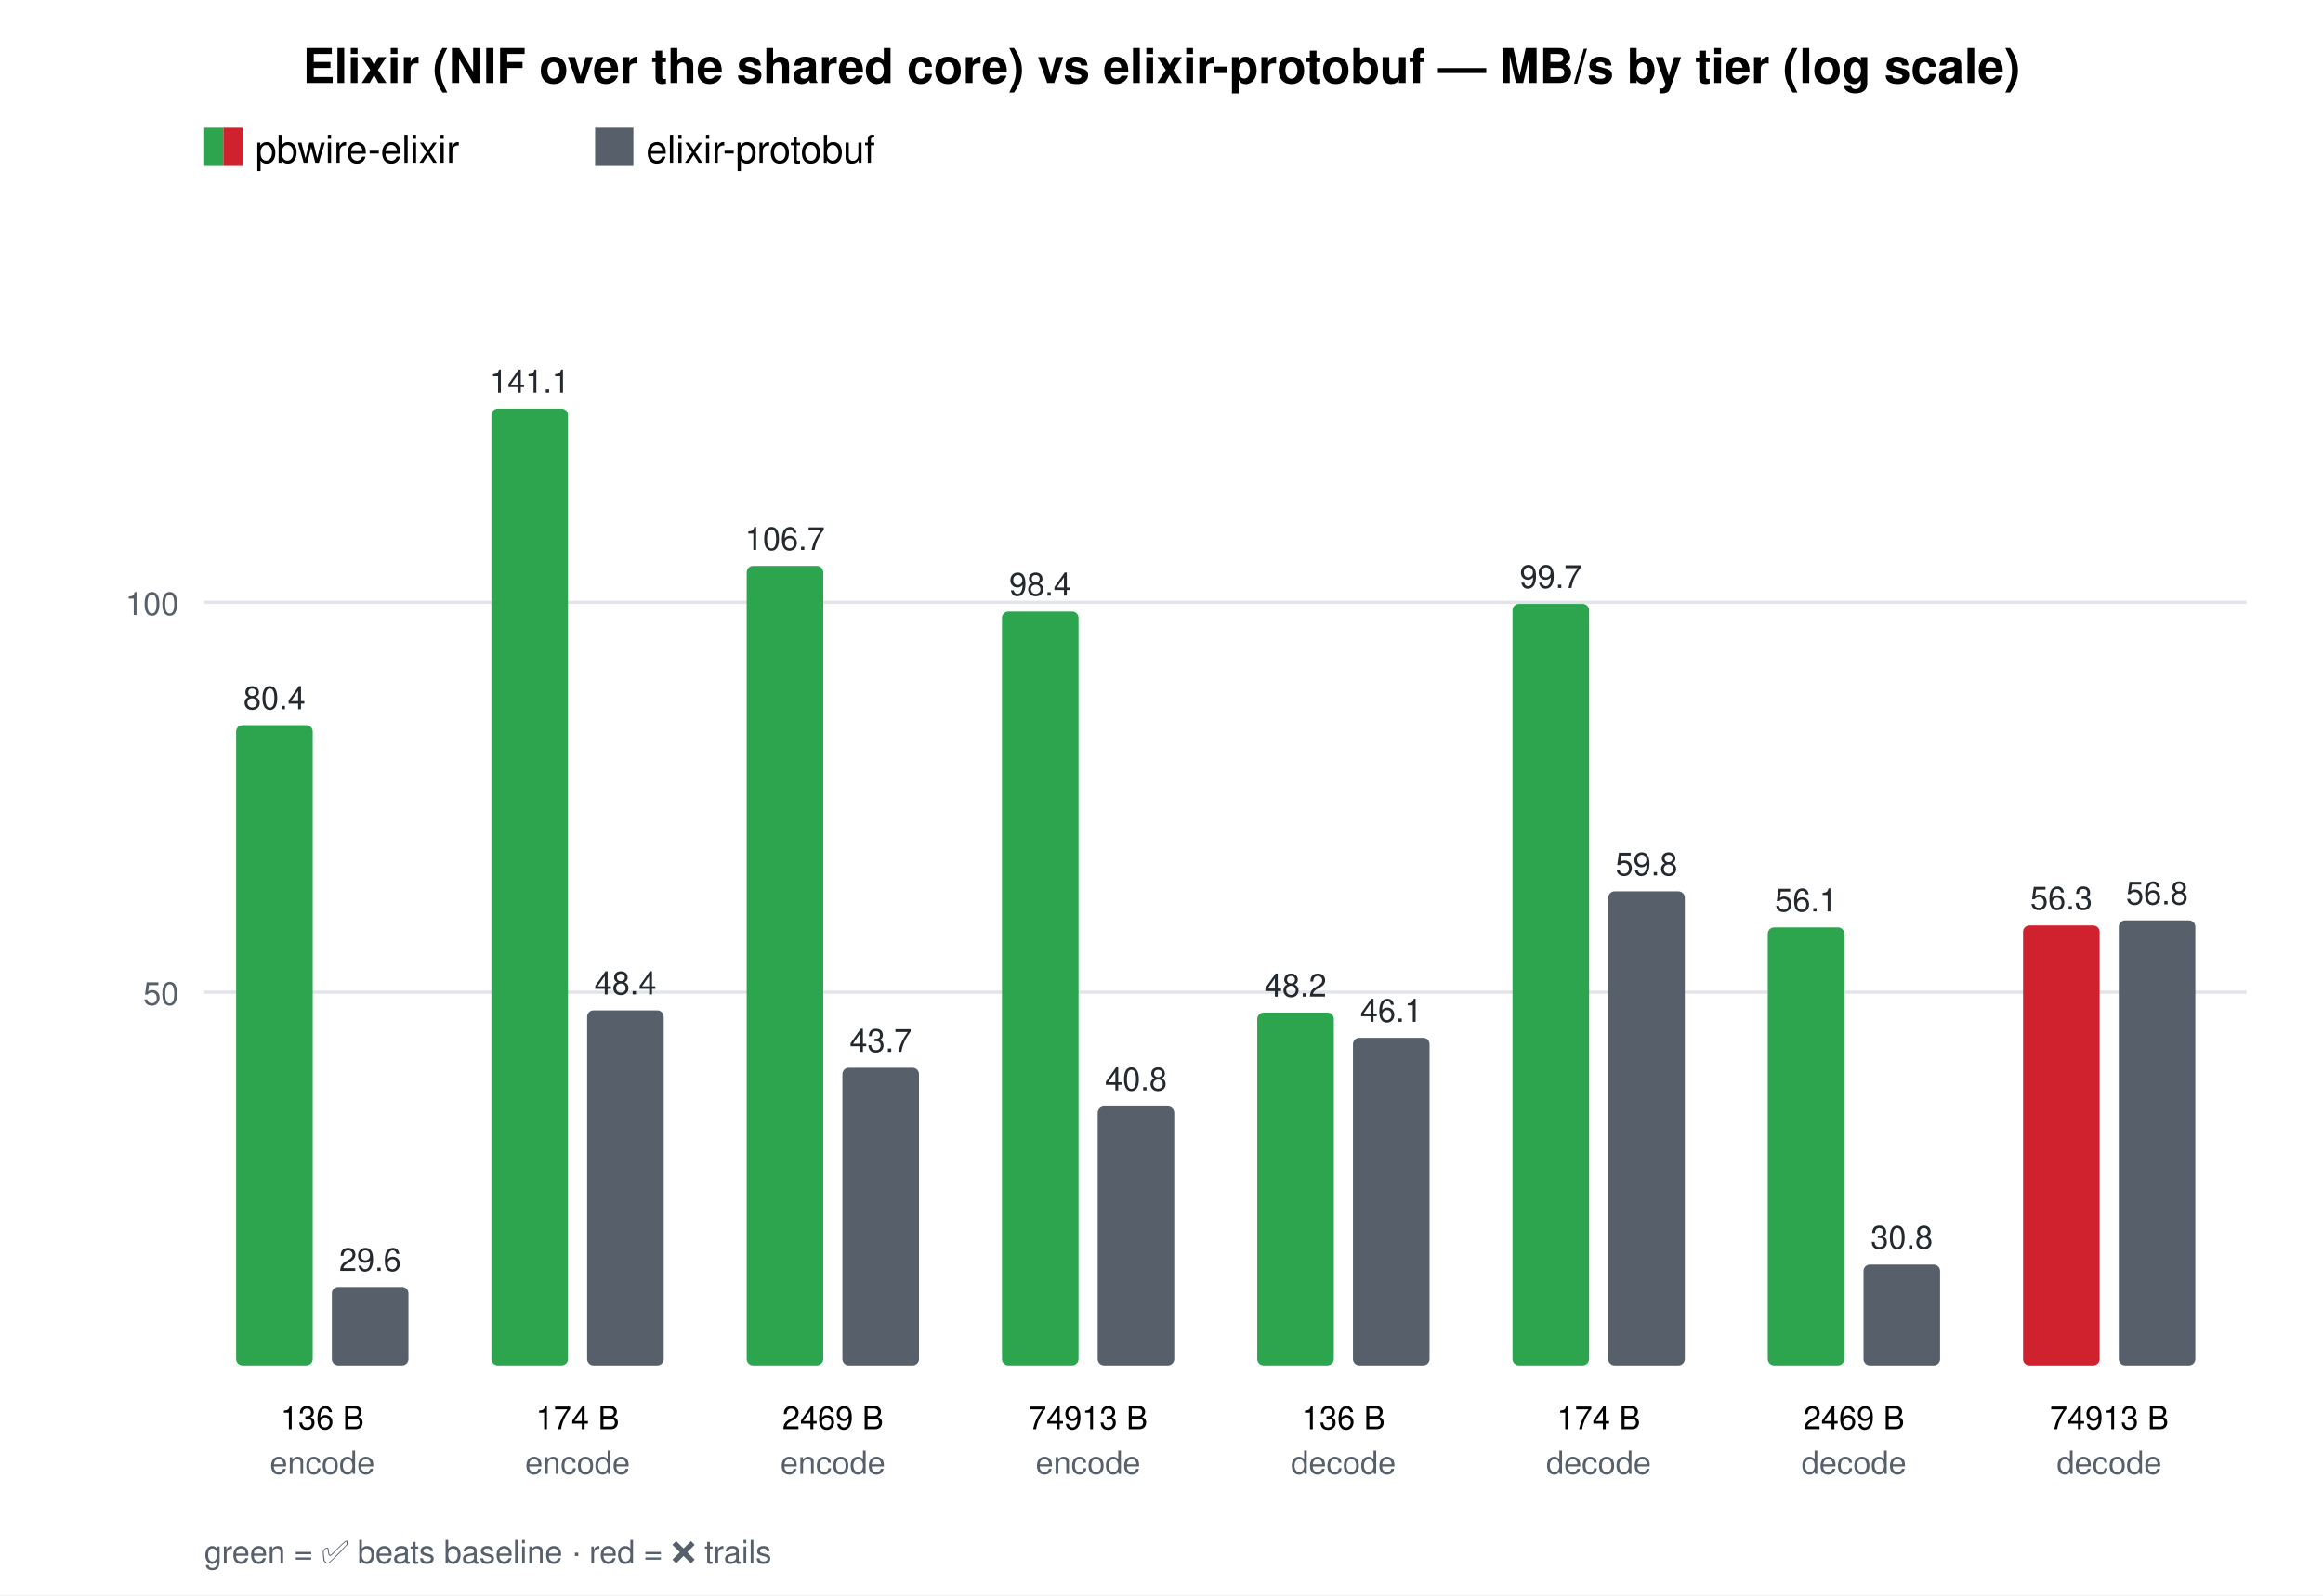
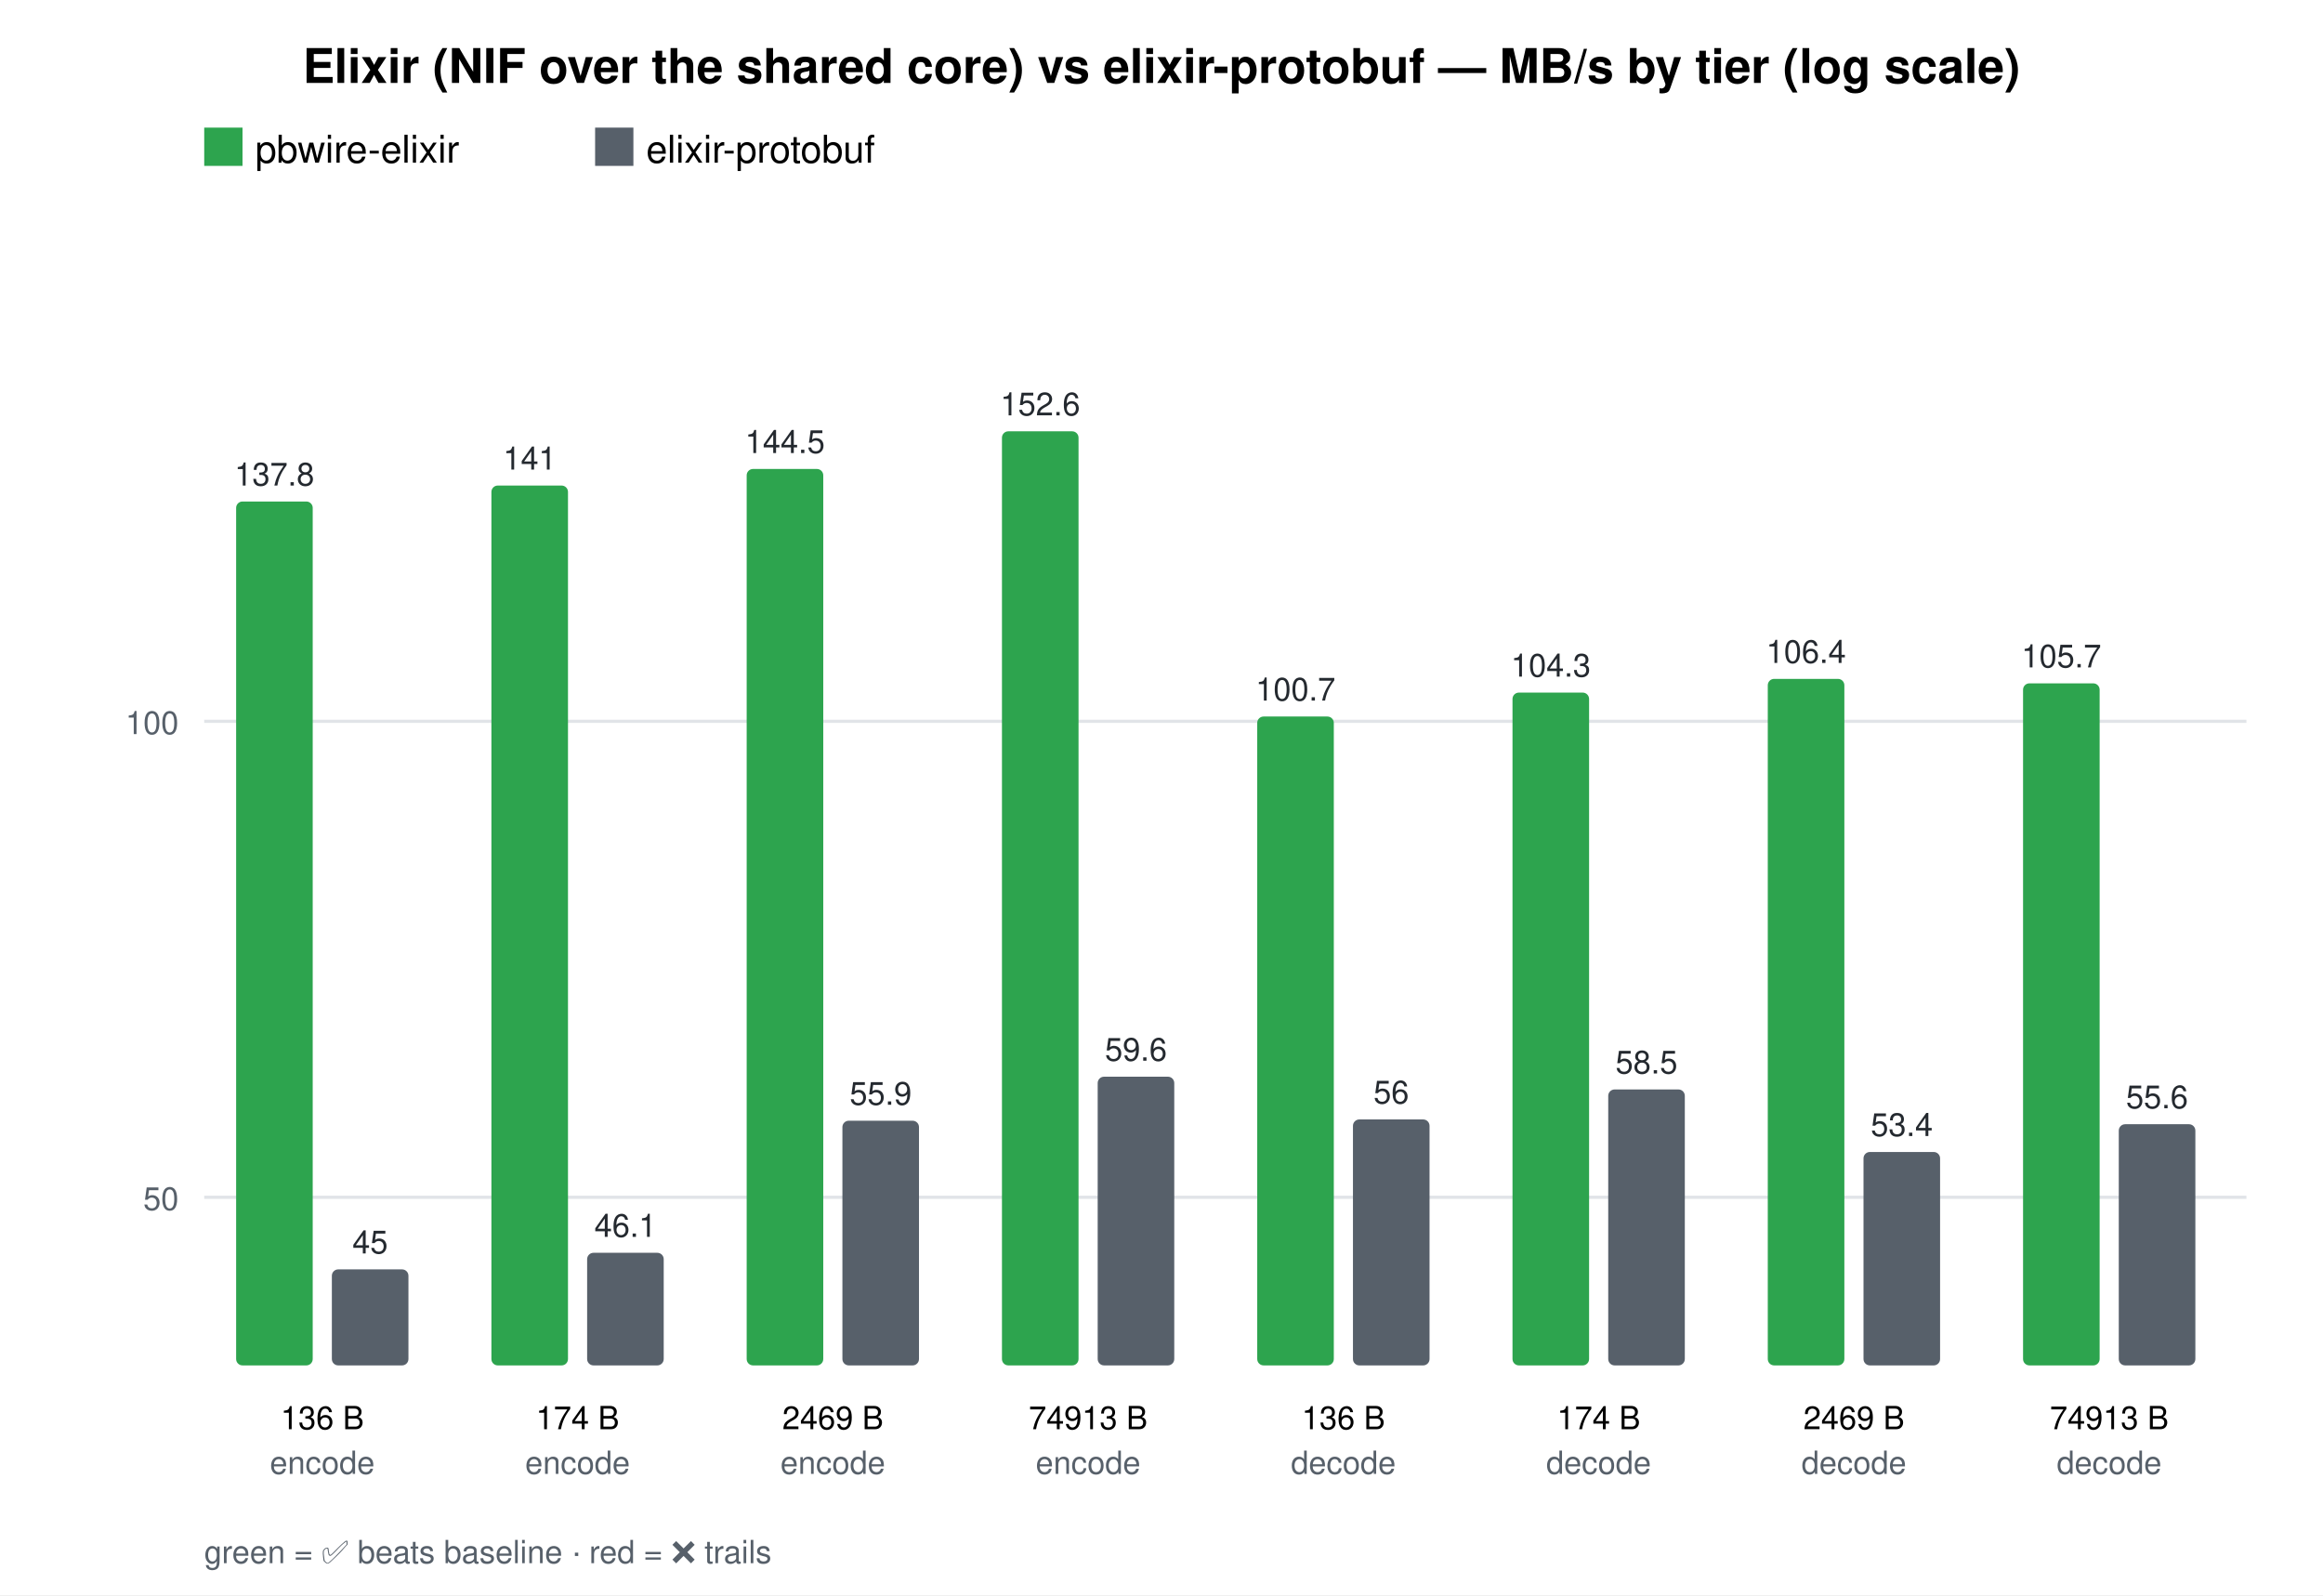
<svg xmlns="http://www.w3.org/2000/svg" width="728" height="500" font-family="Helvetica, Arial, sans-serif">
  <rect width="728" height="500" fill="#ffffff" />
  <text x="364.0" y="26" text-anchor="middle" font-size="15" font-weight="bold">Elixir (NIF over the shared core) vs elixir-protobuf — MB/s by tier (log scale)</text>
-   <rect x="64" y="40" width="6" height="12" fill="#2da44e" />
-   <rect x="70" y="40" width="6" height="12" fill="#cf222e" />
+   <rect x="64" y="40" width="12" height="12" fill="#2da44e" />
  <text x="80" y="51" font-size="12">pbwire-elixir</text>
  <rect x="186.5" y="40" width="12" height="12" fill="#57606a" />
  <text x="202.5" y="51" font-size="12">elixir-protobuf</text>
-   <line x1="64" y1="311.0" x2="704" y2="311.0" stroke="#e1e4e8" />
-   <text x="56" y="315.0" text-anchor="end" font-size="10" fill="#57606a">50</text>
-   <line x1="64" y1="188.8" x2="704" y2="188.8" stroke="#e1e4e8" />
-   <text x="56" y="192.8" text-anchor="end" font-size="10" fill="#57606a">100</text>
+   <line x1="64" y1="375.3" x2="704" y2="375.3" stroke="#e1e4e8" />
+   <text x="56" y="379.3" text-anchor="end" font-size="10" fill="#57606a">50</text>
+   <line x1="64" y1="226.1" x2="704" y2="226.1" stroke="#e1e4e8" />
+   <text x="56" y="230.1" text-anchor="end" font-size="10" fill="#57606a">100</text>
  <text x="101.0" y="448" text-anchor="middle" font-size="10">136 B</text>
  <text x="101.0" y="462" text-anchor="middle" font-size="10" fill="#57606a">encode</text>
-   <rect x="74.0" y="227.3" width="24" height="200.7" rx="2" fill="#2da44e" />
-   <text x="86.0" y="222.3" text-anchor="middle" font-size="10" fill="#24292f">80.4</text>
-   <rect x="104.0" y="403.4" width="24" height="24.6" rx="2" fill="#57606a" />
-   <text x="116.0" y="398.4" text-anchor="middle" font-size="10" fill="#24292f">29.6</text>
+   <rect x="74.0" y="157.2" width="24" height="270.8" rx="2" fill="#2da44e" />
+   <text x="86.0" y="152.2" text-anchor="middle" font-size="10" fill="#24292f">137.8</text>
+   <rect x="104.0" y="397.9" width="24" height="30.1" rx="2" fill="#57606a" />
+   <text x="116.0" y="392.9" text-anchor="middle" font-size="10" fill="#24292f">45</text>
  <text x="181.0" y="448" text-anchor="middle" font-size="10">174 B</text>
  <text x="181.0" y="462" text-anchor="middle" font-size="10" fill="#57606a">encode</text>
-   <rect x="154.0" y="128.1" width="24" height="299.9" rx="2" fill="#2da44e" />
-   <text x="166.0" y="123.1" text-anchor="middle" font-size="10" fill="#24292f">141.1</text>
-   <rect x="184.0" y="316.7" width="24" height="111.3" rx="2" fill="#57606a" />
-   <text x="196.0" y="311.7" text-anchor="middle" font-size="10" fill="#24292f">48.4</text>
+   <rect x="154.0" y="152.2" width="24" height="275.8" rx="2" fill="#2da44e" />
+   <text x="166.0" y="147.2" text-anchor="middle" font-size="10" fill="#24292f">141</text>
+   <rect x="184.0" y="392.7" width="24" height="35.3" rx="2" fill="#57606a" />
+   <text x="196.0" y="387.7" text-anchor="middle" font-size="10" fill="#24292f">46.1</text>
  <text x="261.0" y="448" text-anchor="middle" font-size="10">2469 B</text>
  <text x="261.0" y="462" text-anchor="middle" font-size="10" fill="#57606a">encode</text>
-   <rect x="234.0" y="177.4" width="24" height="250.6" rx="2" fill="#2da44e" />
-   <text x="246.0" y="172.4" text-anchor="middle" font-size="10" fill="#24292f">106.7</text>
-   <rect x="264.0" y="334.7" width="24" height="93.3" rx="2" fill="#57606a" />
-   <text x="276.0" y="329.7" text-anchor="middle" font-size="10" fill="#24292f">43.7</text>
+   <rect x="234.0" y="147.0" width="24" height="281.0" rx="2" fill="#2da44e" />
+   <text x="246.0" y="142.0" text-anchor="middle" font-size="10" fill="#24292f">144.5</text>
+   <rect x="264.0" y="351.3" width="24" height="76.7" rx="2" fill="#57606a" />
+   <text x="276.0" y="346.3" text-anchor="middle" font-size="10" fill="#24292f">55.9</text>
  <text x="341.0" y="448" text-anchor="middle" font-size="10">74913 B</text>
  <text x="341.0" y="462" text-anchor="middle" font-size="10" fill="#57606a">encode</text>
-   <rect x="314.0" y="191.7" width="24" height="236.3" rx="2" fill="#2da44e" />
-   <text x="326.0" y="186.7" text-anchor="middle" font-size="10" fill="#24292f">98.4</text>
-   <rect x="344.0" y="346.8" width="24" height="81.2" rx="2" fill="#57606a" />
-   <text x="356.0" y="341.8" text-anchor="middle" font-size="10" fill="#24292f">40.8</text>
+   <rect x="314.0" y="135.2" width="24" height="292.8" rx="2" fill="#2da44e" />
+   <text x="326.0" y="130.2" text-anchor="middle" font-size="10" fill="#24292f">152.6</text>
+   <rect x="344.0" y="337.5" width="24" height="90.5" rx="2" fill="#57606a" />
+   <text x="356.0" y="332.5" text-anchor="middle" font-size="10" fill="#24292f">59.6</text>
  <text x="421.0" y="448" text-anchor="middle" font-size="10">136 B</text>
  <text x="421.0" y="462" text-anchor="middle" font-size="10" fill="#57606a">decode</text>
-   <rect x="394.0" y="317.4" width="24" height="110.6" rx="2" fill="#2da44e" />
-   <text x="406.0" y="312.4" text-anchor="middle" font-size="10" fill="#24292f">48.2</text>
-   <rect x="424.0" y="325.3" width="24" height="102.7" rx="2" fill="#57606a" />
-   <text x="436.0" y="320.3" text-anchor="middle" font-size="10" fill="#24292f">46.1</text>
+   <rect x="394.0" y="224.6" width="24" height="203.4" rx="2" fill="#2da44e" />
+   <text x="406.0" y="219.6" text-anchor="middle" font-size="10" fill="#24292f">100.7</text>
+   <rect x="424.0" y="350.9" width="24" height="77.1" rx="2" fill="#57606a" />
+   <text x="436.0" y="345.9" text-anchor="middle" font-size="10" fill="#24292f">56</text>
  <text x="501.0" y="448" text-anchor="middle" font-size="10">174 B</text>
  <text x="501.0" y="462" text-anchor="middle" font-size="10" fill="#57606a">decode</text>
-   <rect x="474.0" y="189.3" width="24" height="238.7" rx="2" fill="#2da44e" />
-   <text x="486.0" y="184.3" text-anchor="middle" font-size="10" fill="#24292f">99.7</text>
-   <rect x="504.0" y="279.4" width="24" height="148.6" rx="2" fill="#57606a" />
-   <text x="516.0" y="274.4" text-anchor="middle" font-size="10" fill="#24292f">59.8</text>
+   <rect x="474.0" y="217.1" width="24" height="210.9" rx="2" fill="#2da44e" />
+   <text x="486.0" y="212.1" text-anchor="middle" font-size="10" fill="#24292f">104.3</text>
+   <rect x="504.0" y="341.5" width="24" height="86.5" rx="2" fill="#57606a" />
+   <text x="516.0" y="336.5" text-anchor="middle" font-size="10" fill="#24292f">58.5</text>
  <text x="581.0" y="448" text-anchor="middle" font-size="10">2469 B</text>
  <text x="581.0" y="462" text-anchor="middle" font-size="10" fill="#57606a">decode</text>
-   <rect x="554.0" y="290.7" width="24" height="137.3" rx="2" fill="#2da44e" />
-   <text x="566.0" y="285.7" text-anchor="middle" font-size="10" fill="#24292f">56.1</text>
-   <rect x="584.0" y="396.4" width="24" height="31.6" rx="2" fill="#57606a" />
-   <text x="596.0" y="391.4" text-anchor="middle" font-size="10" fill="#24292f">30.8</text>
+   <rect x="554.0" y="212.8" width="24" height="215.2" rx="2" fill="#2da44e" />
+   <text x="566.0" y="207.8" text-anchor="middle" font-size="10" fill="#24292f">106.4</text>
+   <rect x="584.0" y="361.1" width="24" height="66.9" rx="2" fill="#57606a" />
+   <text x="596.0" y="356.1" text-anchor="middle" font-size="10" fill="#24292f">53.4</text>
  <text x="661.0" y="448" text-anchor="middle" font-size="10">74913 B</text>
  <text x="661.0" y="462" text-anchor="middle" font-size="10" fill="#57606a">decode</text>
-   <rect x="634.0" y="290.1" width="24" height="137.9" rx="2" fill="#cf222e" />
-   <text x="646.0" y="285.1" text-anchor="middle" font-size="10" fill="#24292f">56.3</text>
-   <rect x="664.0" y="288.5" width="24" height="139.5" rx="2" fill="#57606a" />
-   <text x="676.0" y="283.5" text-anchor="middle" font-size="10" fill="#24292f">56.8</text>
+   <rect x="634.0" y="214.2" width="24" height="213.8" rx="2" fill="#2da44e" />
+   <text x="646.0" y="209.2" text-anchor="middle" font-size="10" fill="#24292f">105.7</text>
+   <rect x="664.0" y="352.4" width="24" height="75.6" rx="2" fill="#57606a" />
+   <text x="676.0" y="347.4" text-anchor="middle" font-size="10" fill="#24292f">55.6</text>
  <text x="64" y="490" font-size="10" fill="#57606a">green = ✅ beats baseline · red = ❌ trails</text>
</svg>
